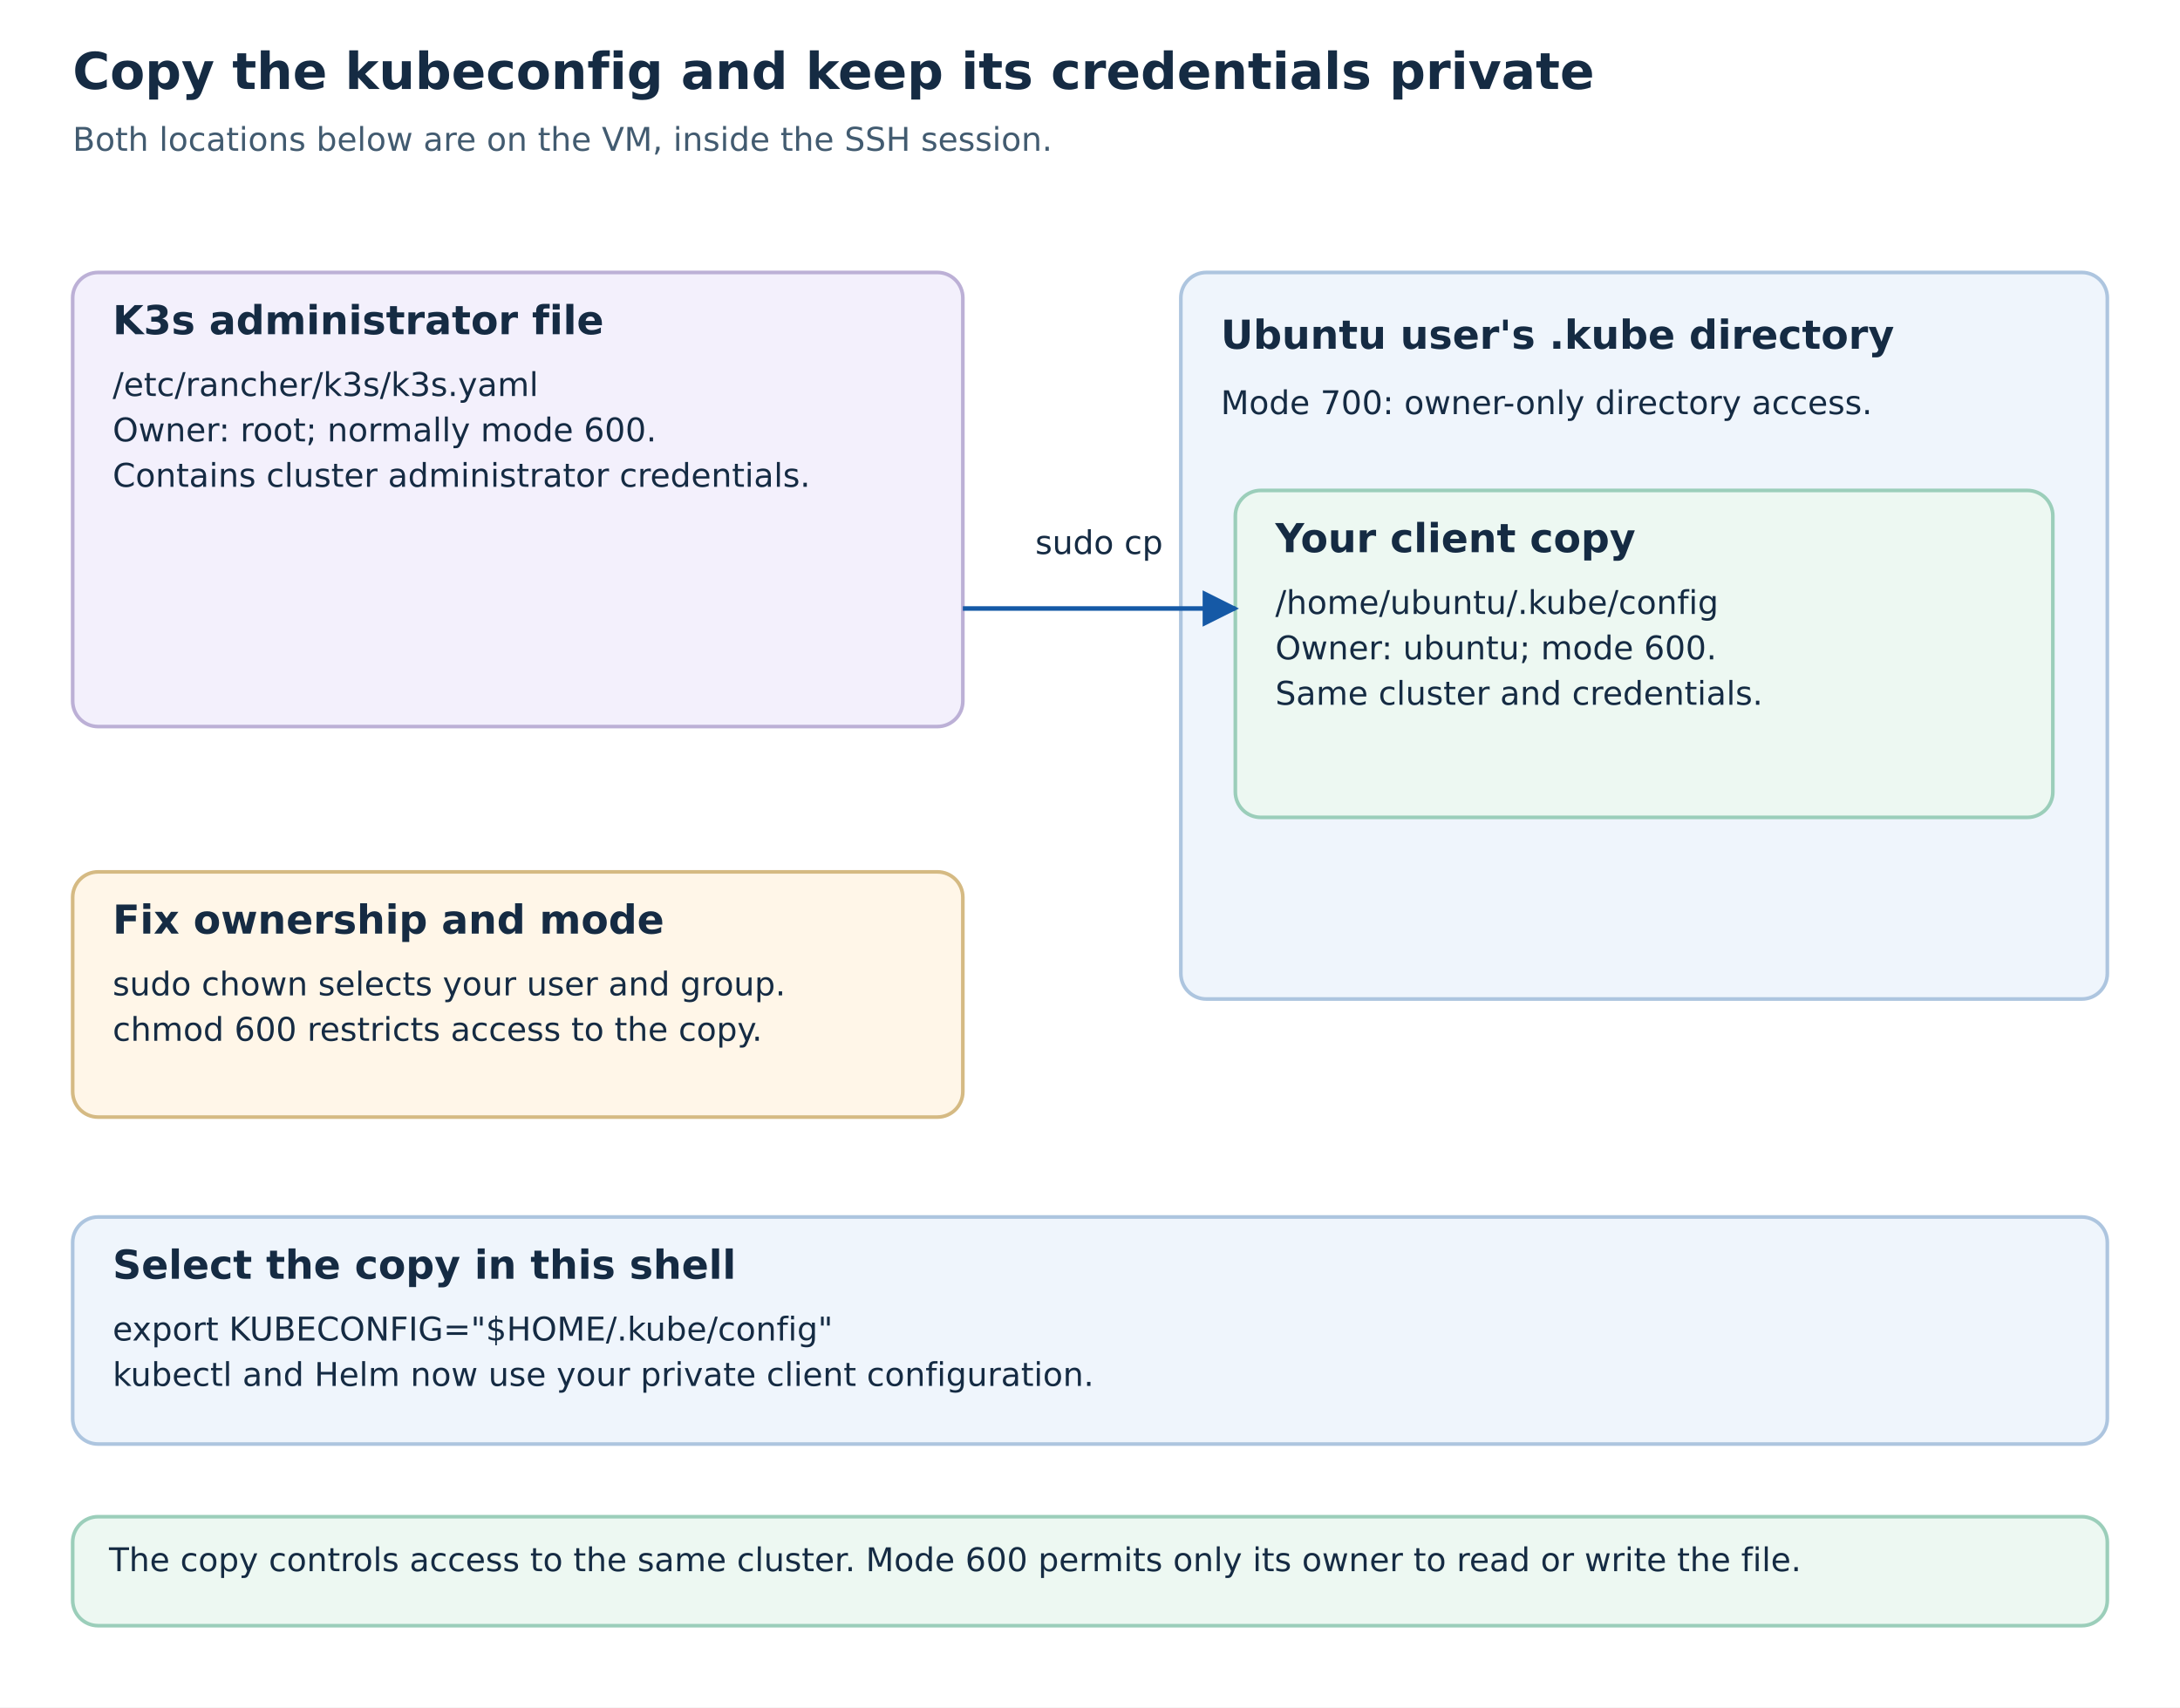
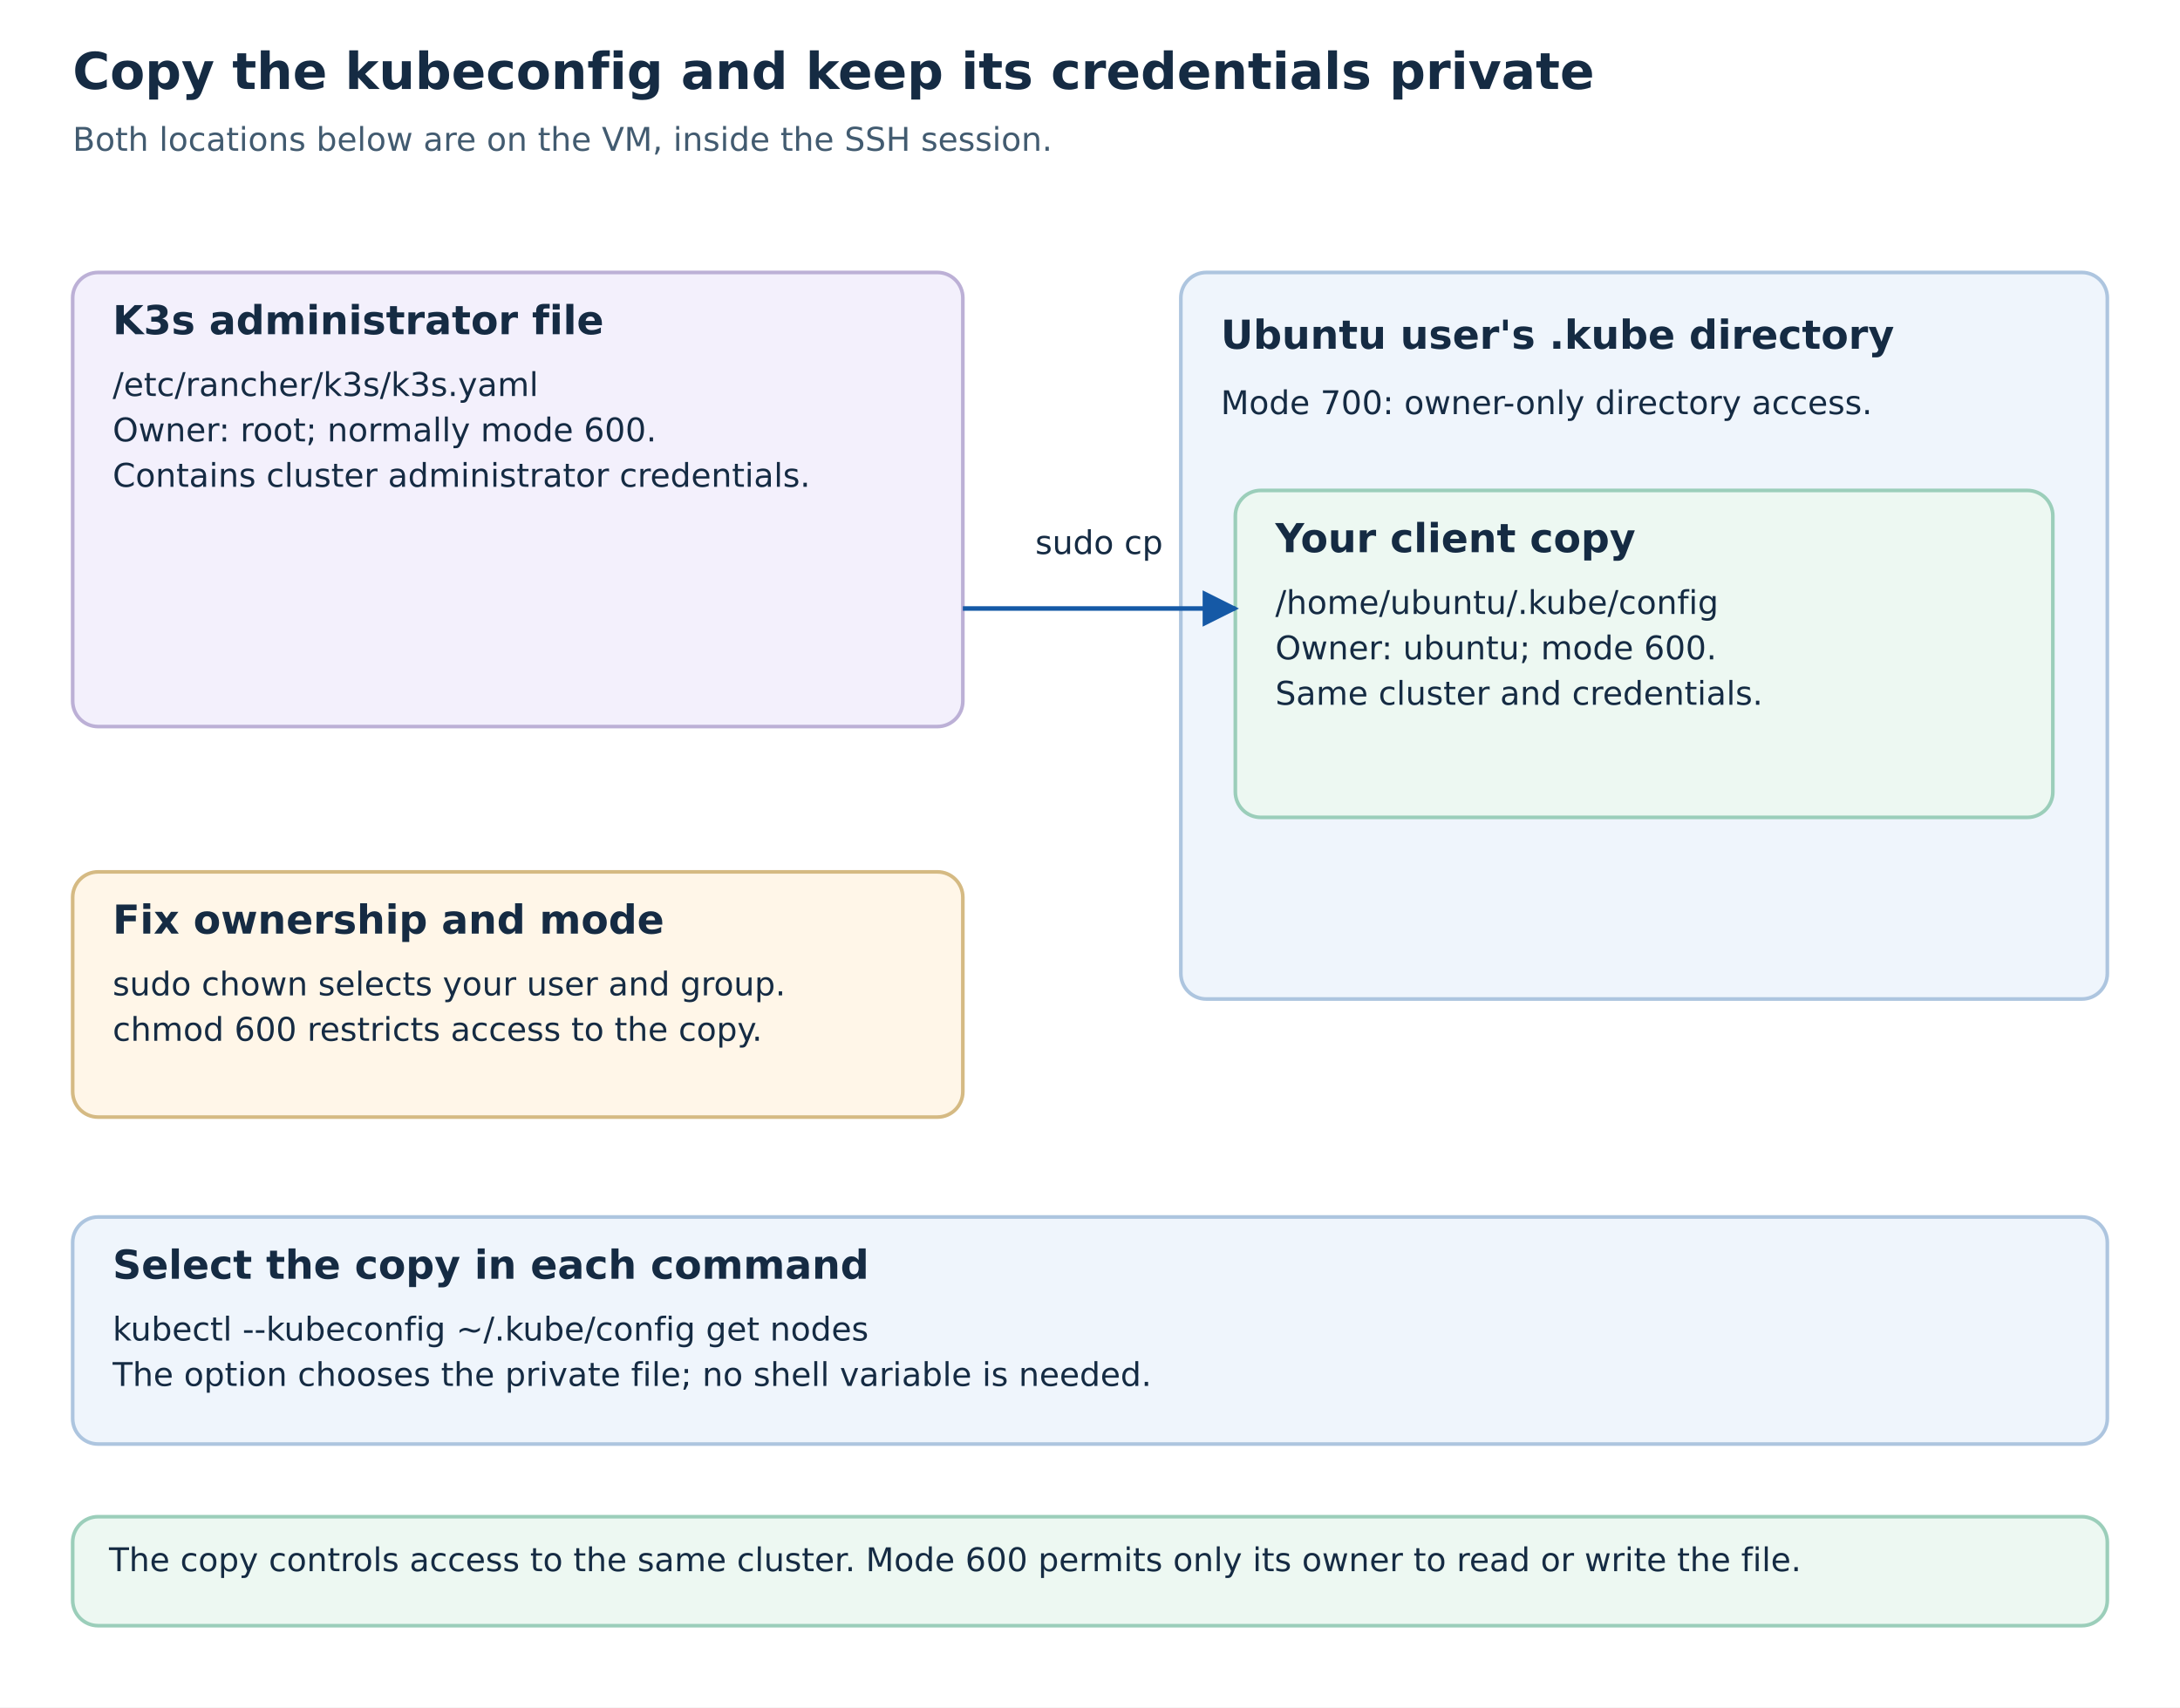
<svg xmlns="http://www.w3.org/2000/svg" width="1200" height="940" viewBox="0 0 1200 940" role="img" aria-labelledby="title description">
  <defs>
    <marker id="arrow" viewBox="0 0 10 10" refX="9" refY="5" markerWidth="8" markerHeight="8" orient="auto-start-reverse">
      <path d="M0 0 L10 5 L0 10 Z" fill="#1559a6" />
    </marker>
  </defs>
  <rect width="1200" height="940" fill="#fff" />
  <style>text{font-family:'DejaVu Sans',sans-serif;fill:#152b43}.body{font-size:18px}.muted{fill:#425b70;font-size:18px}.heading{font-size:23px;font-weight:700}.code{font-family:'DejaVu Sans Mono',monospace;font-size:17px}</style>
  <text id="text-1" x="40" y="49" class="body" font-size="28px" style="font-size:28px" font-weight="700">Copy the kubeconfig and keep its credentials private</text>
  <text id="text-2" x="40" y="83" class="muted">Both locations below are on the VM, inside the SSH session.</text>
  <rect x="40" y="150" width="490" height="250" rx="14" fill="#f3f0fc" stroke="#bcb0d6" stroke-width="2" />
  <text id="text-4" x="62" y="184" class="heading" font-size="22px" style="font-size:22px">K3s administrator file</text>
  <text id="text-5" x="62" y="218" class="body">/etc/rancher/k3s/k3s.yaml</text>
  <text id="text-6" x="62" y="243" class="body">Owner: root; normally mode 600.</text>
  <text id="text-7" x="62" y="268" class="body">Contains cluster administrator credentials.</text>
  <rect x="650" y="150" width="510" height="400" rx="14" fill="#eff5fc" stroke="#adc5df" stroke-width="2" />
  <text id="text-9" x="672" y="192" class="heading" font-size="22px" style="font-size:22px">Ubuntu user's .kube directory</text>
  <text id="text-10" x="672" y="228" class="body">Mode 700: owner-only directory access.</text>
  <rect x="680" y="270" width="450" height="180" rx="14" fill="#edf8f2" stroke="#9bceba" stroke-width="2" />
  <text id="text-12" x="702" y="304" class="heading" font-size="22px" style="font-size:22px">Your client copy</text>
  <text id="text-13" x="702" y="338" class="body">/home/ubuntu/.kube/config</text>
  <text id="text-14" x="702" y="363" class="body">Owner: ubuntu; mode 600.</text>
  <text id="text-15" x="702" y="388" class="body">Same cluster and credentials.</text>
  <path d="M530 335 L680 335" fill="none" stroke="#1559a6" stroke-width="2.5" marker-end="url(#arrow)" />
  <rect x="561.7" y="284" width="86.6" height="30" fill="#fff" />
  <text id="text-18" x="605" y="305" class="body" text-anchor="middle">sudo cp</text>
  <rect x="40" y="480" width="490" height="135" rx="14" fill="#fff6e8" stroke="#d5ba83" stroke-width="2" />
  <text id="text-20" x="62" y="514" class="heading" font-size="22px" style="font-size:22px">Fix ownership and mode</text>
  <text id="text-21" x="62" y="548" class="body">sudo chown selects your user and group.</text>
  <text id="text-22" x="62" y="573" class="body">chmod 600 restricts access to the copy.</text>
  <rect x="40" y="670" width="1120" height="125" rx="14" fill="#eff5fc" stroke="#adc5df" stroke-width="2" />
-   <text id="text-24" x="62" y="704" class="heading" font-size="22px" style="font-size:22px">Select the copy in this shell</text>
-   <text id="text-25" x="62" y="738" class="body">export KUBECONFIG="$HOME/.kube/config"</text>
-   <text id="text-26" x="62" y="763" class="body">kubectl and Helm now use your private client configuration.</text>
+   <text id="text-24" x="62" y="704" class="heading" font-size="22px" style="font-size:22px">Select the copy in each command</text>
+   <text id="text-25" x="62" y="738" class="body">kubectl --kubeconfig ~/.kube/config get nodes</text>
+   <text id="text-26" x="62" y="763" class="body">The option chooses the private file; no shell variable is needed.</text>
  <rect x="40" y="835" width="1120" height="60" rx="14" fill="#edf8f2" stroke="#9bceba" stroke-width="2" />
  <text id="text-28" x="60" y="865" class="body">The copy controls access to the same cluster. Mode 600 permits only its owner to read or write the file.</text>
</svg>
